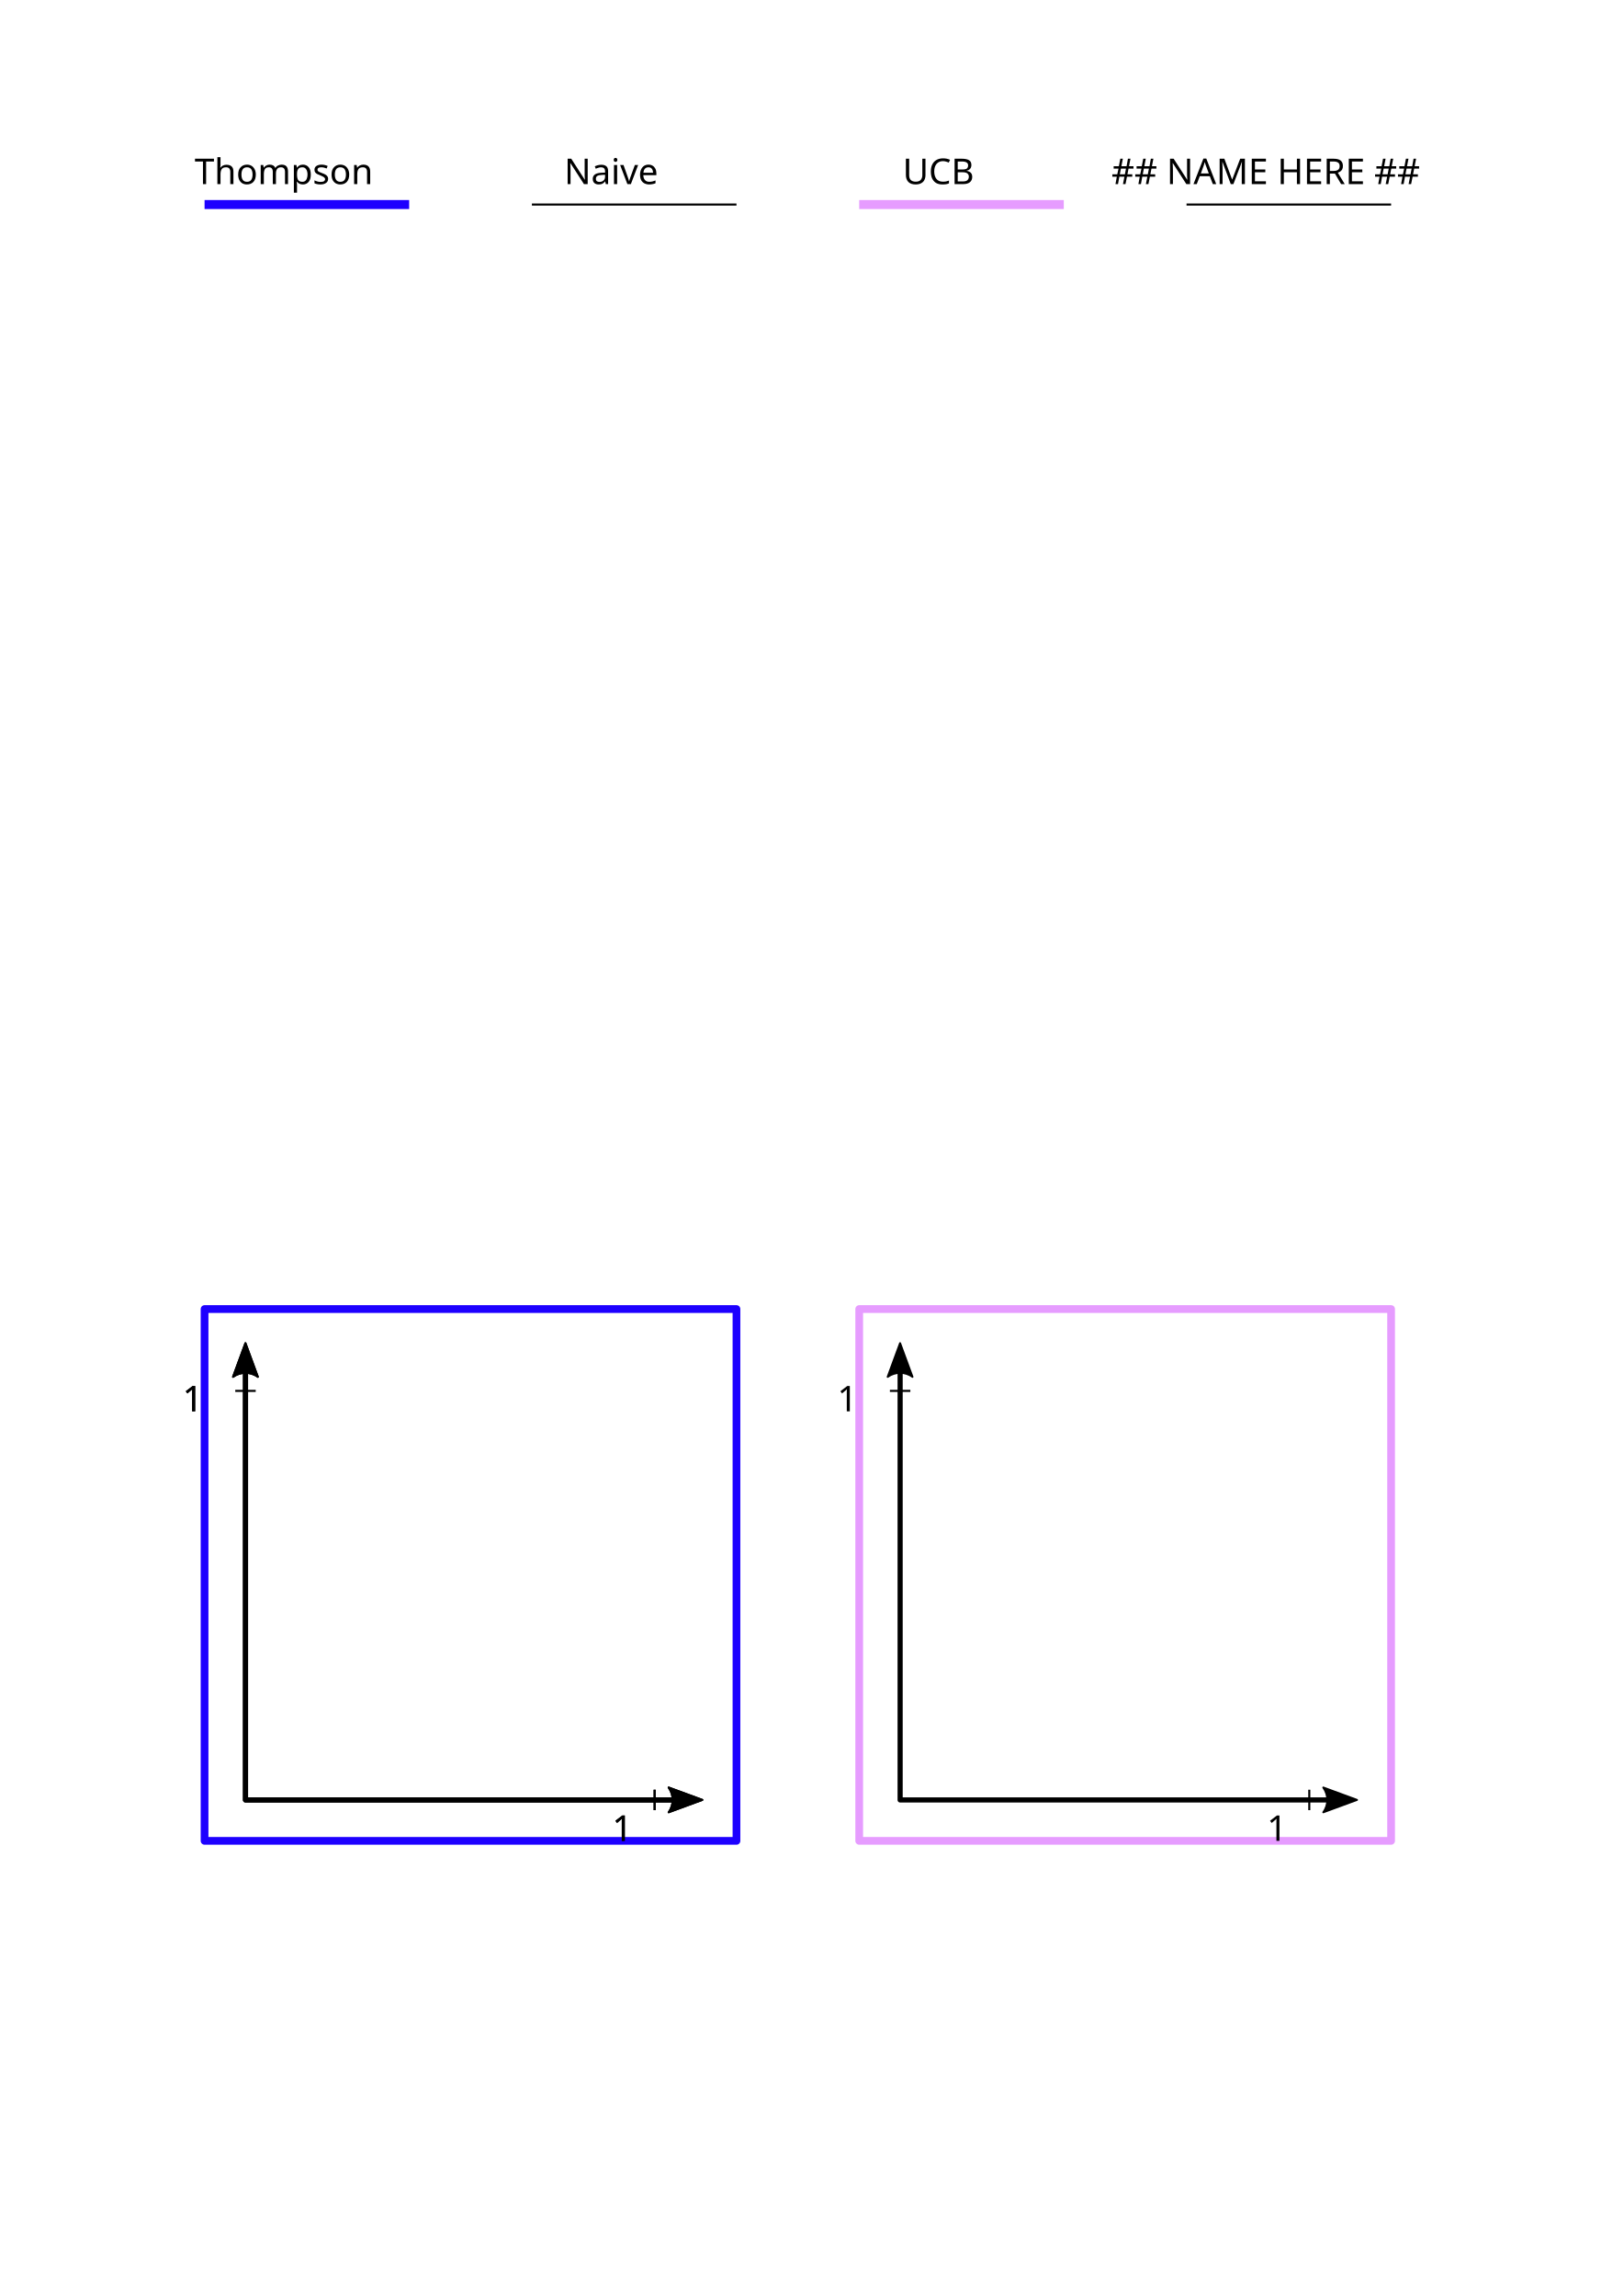
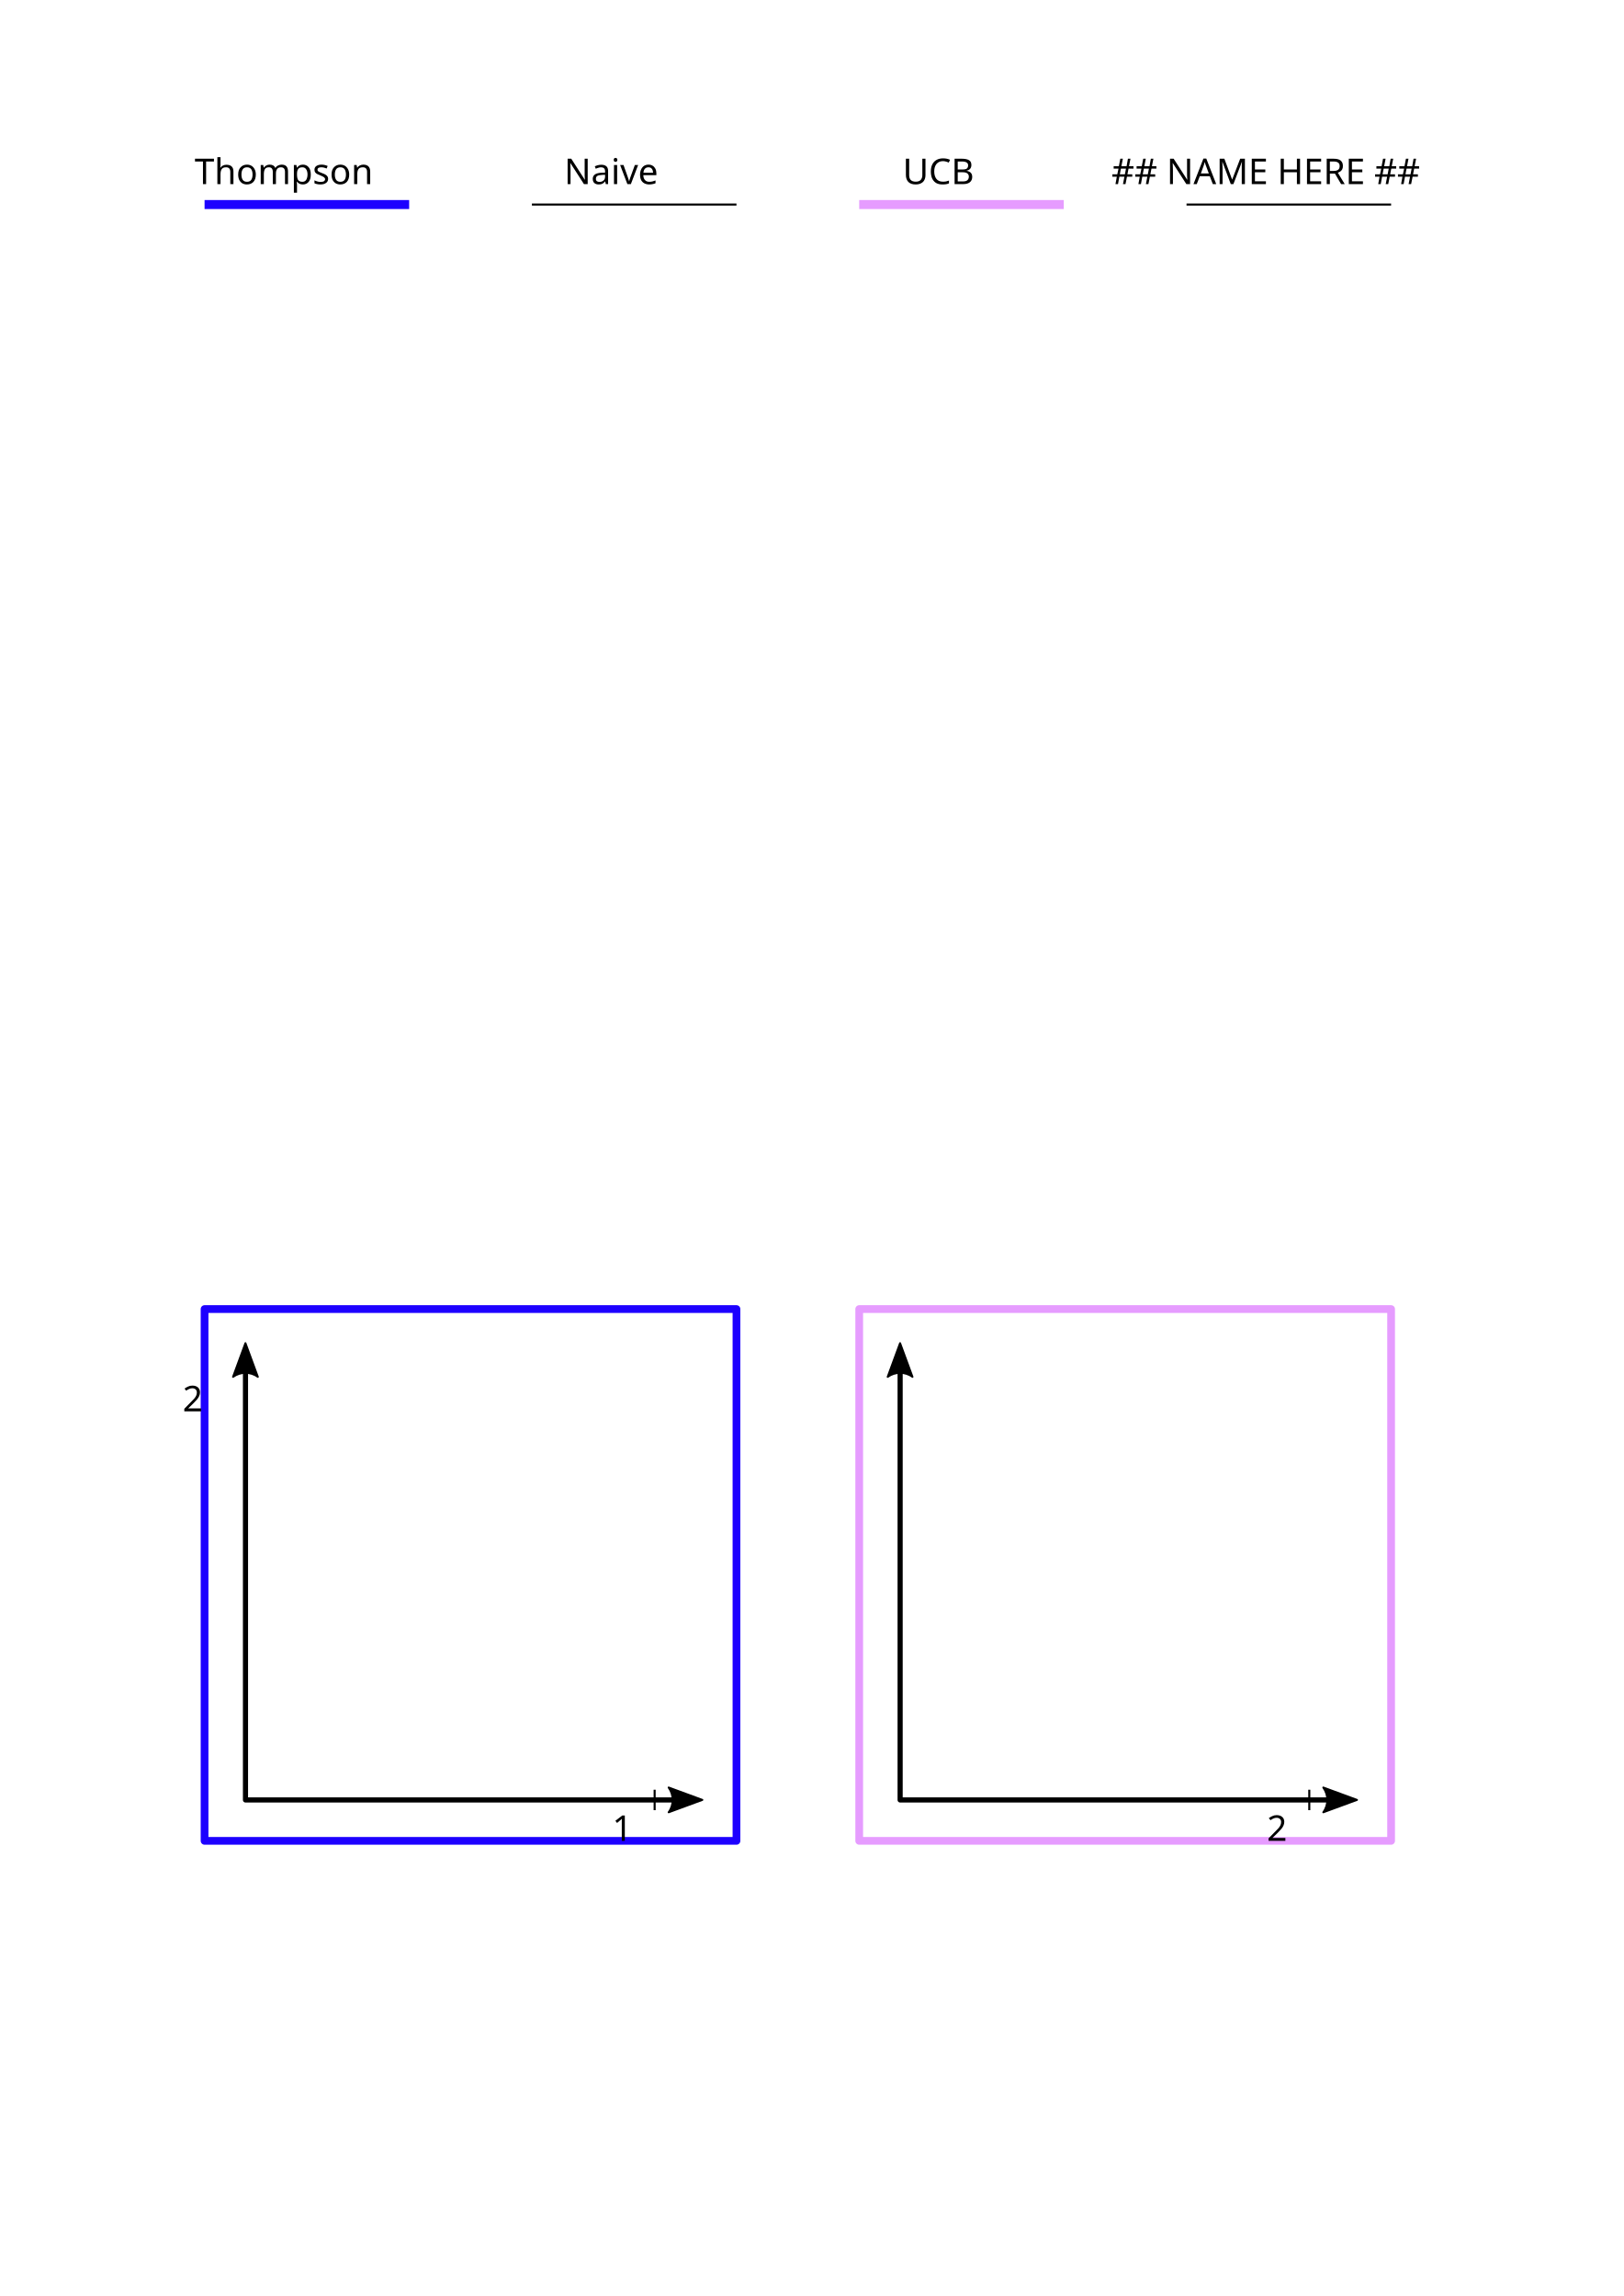
<svg xmlns="http://www.w3.org/2000/svg" width="210mm" height="297mm" viewBox="0 0 210 297" version="1.1" id="svg8">
  <defs id="defs2">
    <marker style="overflow:visible;" id="marker2172" refX="0.0" refY="0.0" orient="auto">
      <path transform="scale(0.6) rotate(180) translate(0,0)" d="M 8.719,4.034 L -2.207,0.016 L 8.719,-4.002 C 6.973,-1.63 6.983,1.616 8.719,4.034 z " style="fill-rule:evenodd;stroke-width:0.625;stroke-linejoin:round;stroke:#000000;stroke-opacity:1;fill:#000000;fill-opacity:1" id="path2170" />
    </marker>
    <marker style="overflow:visible" id="marker2162" refX="0.0" refY="0.0" orient="auto">
      <path transform="scale(0.6) translate(0,0)" d="M 8.719,4.034 L -2.207,0.016 L 8.719,-4.002 C 6.973,-1.63 6.983,1.616 8.719,4.034 z " style="fill-rule:evenodd;stroke-width:0.625;stroke-linejoin:round;stroke:#000000;stroke-opacity:1;fill:#000000;fill-opacity:1" id="path2160" />
    </marker>
    <marker style="overflow:visible;" id="Arrow2Mend" refX="0.0" refY="0.0" orient="auto">
      <path transform="scale(0.6) rotate(180) translate(0,0)" d="M 8.719,4.034 L -2.207,0.016 L 8.719,-4.002 C 6.973,-1.63 6.983,1.616 8.719,4.034 z " style="fill-rule:evenodd;stroke-width:0.625;stroke-linejoin:round;stroke:#000000;stroke-opacity:1;fill:#000000;fill-opacity:1" id="path1244" />
    </marker>
    <marker style="overflow:visible" id="Arrow2Mstart" refX="0.0" refY="0.0" orient="auto">
      <path transform="scale(0.6) translate(0,0)" d="M 8.719,4.034 L -2.207,0.016 L 8.719,-4.002 C 6.973,-1.63 6.983,1.616 8.719,4.034 z " style="fill-rule:evenodd;stroke-width:0.625;stroke-linejoin:round;stroke:#000000;stroke-opacity:1;fill:#000000;fill-opacity:1" id="path1241" />
    </marker>
    <marker style="overflow:visible" id="Arrow1Lstart" refX="0.0" refY="0.0" orient="auto">
      <path transform="scale(0.8) translate(12.5,0)" style="fill-rule:evenodd;stroke:#000000;stroke-width:1pt;stroke-opacity:1;fill:#000000;fill-opacity:1" d="M 0.0,0.0 L 5.0,-5.0 L -12.5,0.0 L 5.0,5.0 L 0.0,0.0 z " id="path1217" />
    </marker>
    <marker style="overflow:visible;" id="Arrow1Lend" refX="0.0" refY="0.0" orient="auto">
      <path transform="scale(0.8) rotate(180) translate(12.5,0)" style="fill-rule:evenodd;stroke:#000000;stroke-width:1pt;stroke-opacity:1;fill:#000000;fill-opacity:1" d="M 0.0,0.0 L 5.0,-5.0 L -12.5,0.0 L 5.0,5.0 L 0.0,0.0 z " id="path1220" />
    </marker>
    <marker style="overflow:visible" id="marker2162-1" refX="0" refY="0" orient="auto">
      <path transform="scale(0.6)" d="M 8.719,4.034 -2.207,0.016 8.719,-4.002 c -1.745,2.372 -1.735,5.617 -6e-7,8.035 z" style="fill:#000000;fill-opacity:1;fill-rule:evenodd;stroke:#000000;stroke-width:0.625;stroke-linejoin:round;stroke-opacity:1" id="path2160-5" />
    </marker>
    <marker style="overflow:visible" id="marker2172-4" refX="0" refY="0" orient="auto">
      <path transform="scale(-0.6)" d="M 8.719,4.034 -2.207,0.016 8.719,-4.002 c -1.745,2.372 -1.735,5.617 -6e-7,8.035 z" style="fill:#000000;fill-opacity:1;fill-rule:evenodd;stroke:#000000;stroke-width:0.625;stroke-linejoin:round;stroke-opacity:1" id="path2170-9" />
    </marker>
  </defs>
  <g id="layer1">
    <path style="fill:none;stroke:#1d00ff;stroke-width:1.165;stroke-linecap:butt;stroke-linejoin:miter;stroke-opacity:1;stroke-miterlimit:4;stroke-dasharray:none" d="M 26.458,26.458 H 52.917" id="path975" />
    <path style="fill:none;stroke:#000000;stroke-width:0.265px;stroke-linecap:butt;stroke-linejoin:miter;stroke-opacity:1" d="M 68.792,26.458 H 95.25" id="path977" />
    <path style="fill:none;stroke:#e69cff;stroke-width:1.165;stroke-linecap:butt;stroke-linejoin:miter;stroke-opacity:1;stroke-miterlimit:4;stroke-dasharray:none" d="m 111.125,26.458 h 26.458" id="path979" />
    <path style="fill:none;stroke:#000000;stroke-width:0.265px;stroke-linecap:butt;stroke-linejoin:miter;stroke-opacity:1" d="m 153.458,26.458 h 26.458" id="path981" />
    <text xml:space="preserve" style="font-size:4.586px;line-height:1.25;font-family:sans-serif;text-align:center;text-anchor:middle;stroke-width:0.265" x="39.688" y="23.812" id="text1182">
      <tspan id="tspan1180" x="39.688" y="23.812" style="stroke-width:0.265">Thompson</tspan>
    </text>
    <text xml:space="preserve" style="font-size:4.586px;line-height:1.25;font-family:sans-serif;text-align:center;text-anchor:middle;stroke-width:0.265" x="82.021" y="23.812" id="text1186">
      <tspan id="tspan1184" x="82.021" y="23.812" style="stroke-width:0.265">Naive</tspan>
    </text>
    <text xml:space="preserve" style="font-size:4.586px;line-height:1.25;font-family:sans-serif;text-align:center;text-anchor:middle;stroke-width:0.265" x="124.354" y="23.812" id="text1190">
      <tspan id="tspan1188" x="124.354" y="23.812" style="stroke-width:0.265">UCB</tspan>
    </text>
    <text xml:space="preserve" style="font-size:4.586px;line-height:1.25;font-family:sans-serif;text-align:center;text-anchor:middle;stroke-width:0.265" x="166.688" y="23.812" id="text1194">
      <tspan id="tspan1192" x="166.688" y="23.812" style="stroke-width:0.265">## NAME HERE ##</tspan>
    </text>
    <rect style="fill:#000000;fill-opacity:0;stroke:#1d00ff;stroke-width:1;stroke-linejoin:round;stroke-opacity:1;paint-order:markers fill stroke" id="rect1196" width="68.792" height="68.792" x="26.458" y="169.333" />
    <rect style="fill:#000000;fill-opacity:0;stroke:#e69cff;stroke-width:1;stroke-linejoin:round;stroke-miterlimit:4;stroke-dasharray:none;stroke-opacity:1;paint-order:markers fill stroke" id="rect1196-5" width="68.792" height="68.792" x="111.125" y="169.333" />
    <g id="g1867">
      <path style="fill:none;stroke:#000000;stroke-width:0.665;stroke-linecap:butt;stroke-linejoin:round;stroke-opacity:1;stroke-miterlimit:4;stroke-dasharray:none;marker-end:url(#Arrow2Mend);marker-start:url(#Arrow2Mstart)" d="m 31.75,174.625 v 58.208 h 58.208" id="path1215" />
      <text xml:space="preserve" style="font-size:4.586px;line-height:1.25;font-family:sans-serif;text-align:center;text-anchor:middle;stroke-width:0.265" x="29.104" y="182.562" id="text1691">
-         <tspan id="tspan1689" x="29.104" y="182.562" style="stroke-width:0.265">1</tspan>
+         <tspan id="tspan1689" x="29.104" y="182.562" style="stroke-width:0.265">2</tspan>
      </text>
      <path style="fill:none;stroke:#000000;stroke-width:0.265px;stroke-linecap:butt;stroke-linejoin:miter;stroke-opacity:1" d="m 84.667,234.156 c 0,-2.646 0,-2.646 0,-2.646" id="path1697" />
      <text xml:space="preserve" style="font-size:4.586px;line-height:1.25;font-family:sans-serif;text-align:center;text-anchor:middle;stroke-width:0.265" x="84.667" y="238.125" id="text1711">
        <tspan id="tspan1709" x="84.667" y="238.125" style="stroke-width:0.265">1</tspan>
      </text>
    </g>
-     <g id="g2373">
-       <path style="fill:none;stroke:#000000;stroke-width:0.265px;stroke-linecap:butt;stroke-linejoin:miter;stroke-opacity:1" d="m 30.427,179.917 c 2.646,0 2.646,0 2.646,0" id="path1693" />
-       <path style="fill:none;stroke:#000000;stroke-width:0.665;stroke-linecap:butt;stroke-linejoin:round;stroke-miterlimit:4;stroke-dasharray:none;stroke-opacity:1;marker-start:url(#marker2162);marker-end:url(#marker2172)" d="m 31.75,174.625 v 58.208 h 58.208" id="path1893" />
-       <text xml:space="preserve" style="font-size:4.586px;line-height:1.25;font-family:sans-serif;text-align:center;text-anchor:middle;stroke-width:0.265" x="29.104" y="182.562" id="text1897">
-         <tspan id="tspan1895" x="29.104" y="182.562" style="stroke-width:0.265">1</tspan>
-       </text>
-       <path style="fill:none;stroke:#000000;stroke-width:0.265px;stroke-linecap:butt;stroke-linejoin:miter;stroke-opacity:1" d="m 84.667,234.156 c 0,-2.646 0,-2.646 0,-2.646" id="path1899" />
-       <text xml:space="preserve" style="font-size:4.586px;line-height:1.25;font-family:sans-serif;text-align:center;text-anchor:middle;stroke-width:0.265" x="84.667" y="238.125" id="text1903">
-         <tspan id="tspan1901" x="84.667" y="238.125" style="stroke-width:0.265">1</tspan>
-       </text>
-     </g>
    <g id="g2373-0" transform="translate(84.66733)">
-       <path style="fill:none;stroke:#000000;stroke-width:0.265px;stroke-linecap:butt;stroke-linejoin:miter;stroke-opacity:1" d="m 30.427,179.917 c 2.646,0 2.646,0 2.646,0" id="path1693-2" />
      <path style="fill:none;stroke:#000000;stroke-width:0.665;stroke-linecap:butt;stroke-linejoin:round;stroke-miterlimit:4;stroke-dasharray:none;stroke-opacity:1;marker-start:url(#marker2162-1);marker-end:url(#marker2172-4)" d="m 31.75,174.625 v 58.208 h 58.208" id="path1893-0" />
-       <text xml:space="preserve" style="font-size:4.586px;line-height:1.25;font-family:sans-serif;text-align:center;text-anchor:middle;stroke-width:0.265" x="29.104" y="182.562" id="text1897-3">
-         <tspan id="tspan1895-8" x="29.104" y="182.562" style="stroke-width:0.265">1</tspan>
-       </text>
      <path style="fill:none;stroke:#000000;stroke-width:0.265px;stroke-linecap:butt;stroke-linejoin:miter;stroke-opacity:1" d="m 84.667,234.156 c 0,-2.646 0,-2.646 0,-2.646" id="path1899-2" />
      <text xml:space="preserve" style="font-size:4.586px;line-height:1.25;font-family:sans-serif;text-align:center;text-anchor:middle;stroke-width:0.265" x="84.667" y="238.125" id="text1903-1">
-         <tspan id="tspan1901-6" x="84.667" y="238.125" style="stroke-width:0.265">1</tspan>
+         <tspan id="tspan1901-6" x="84.667" y="238.125" style="stroke-width:0.265">2</tspan>
      </text>
    </g>
  </g>
</svg>
